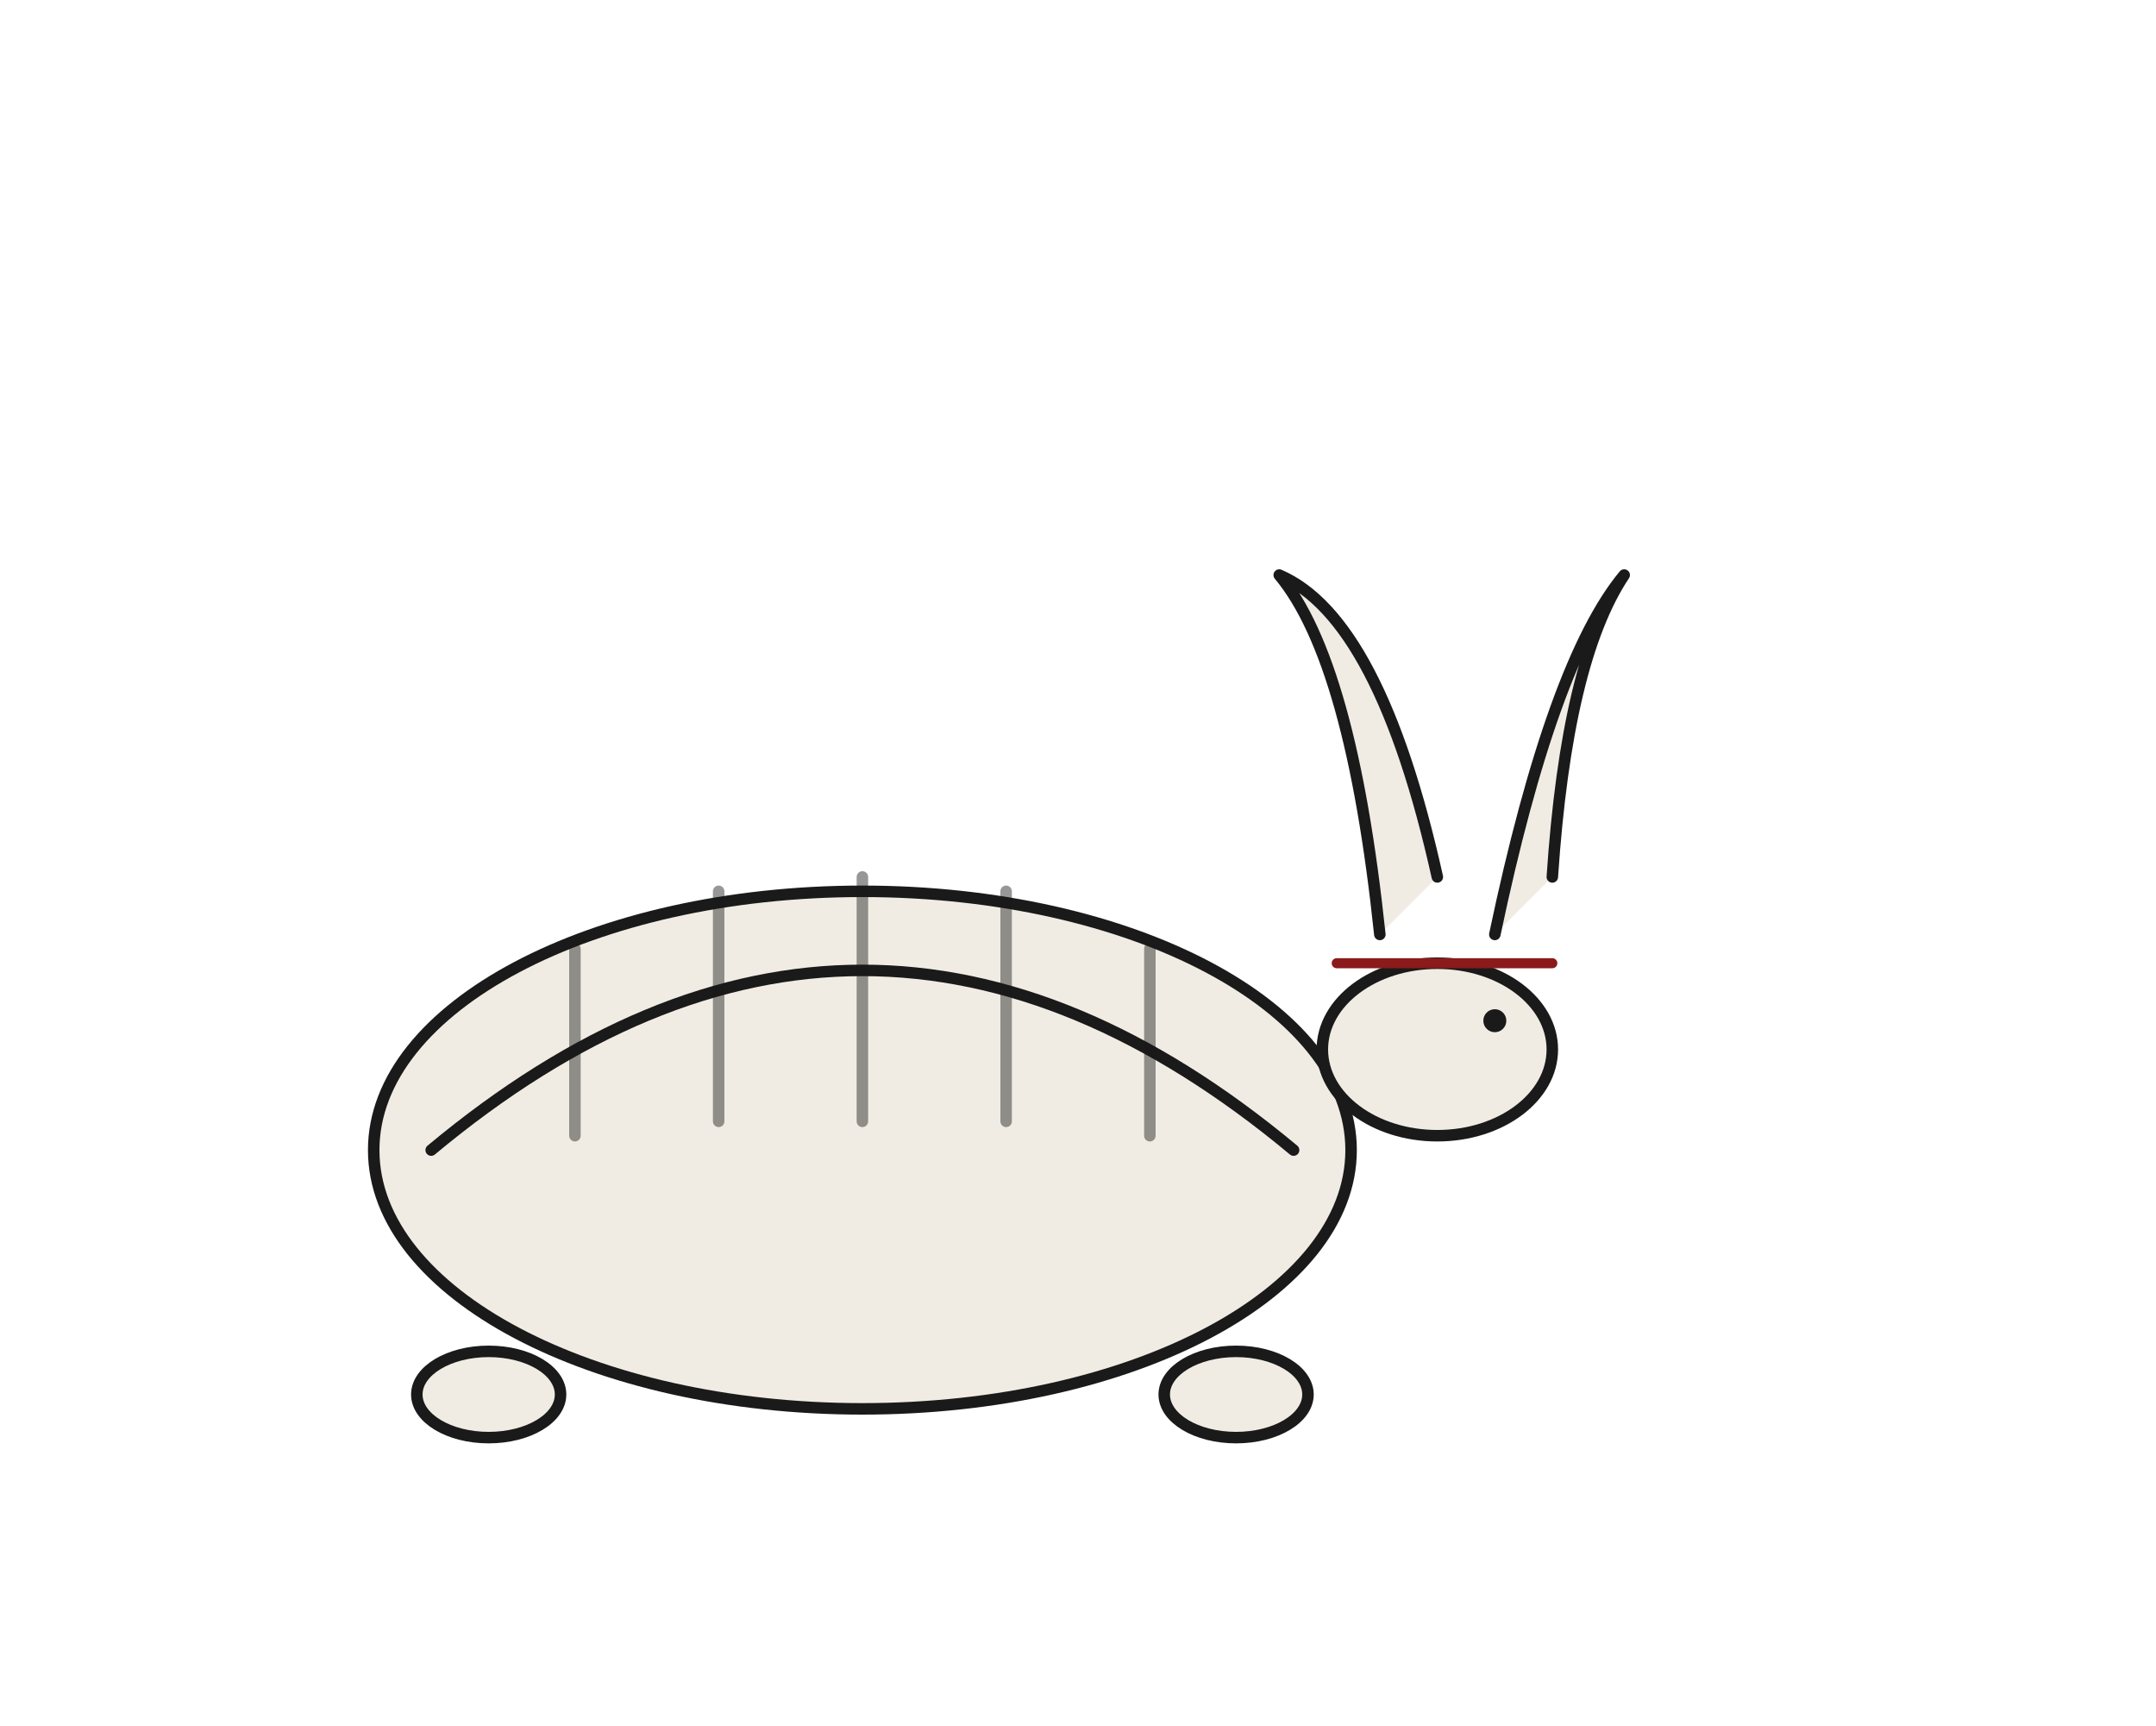
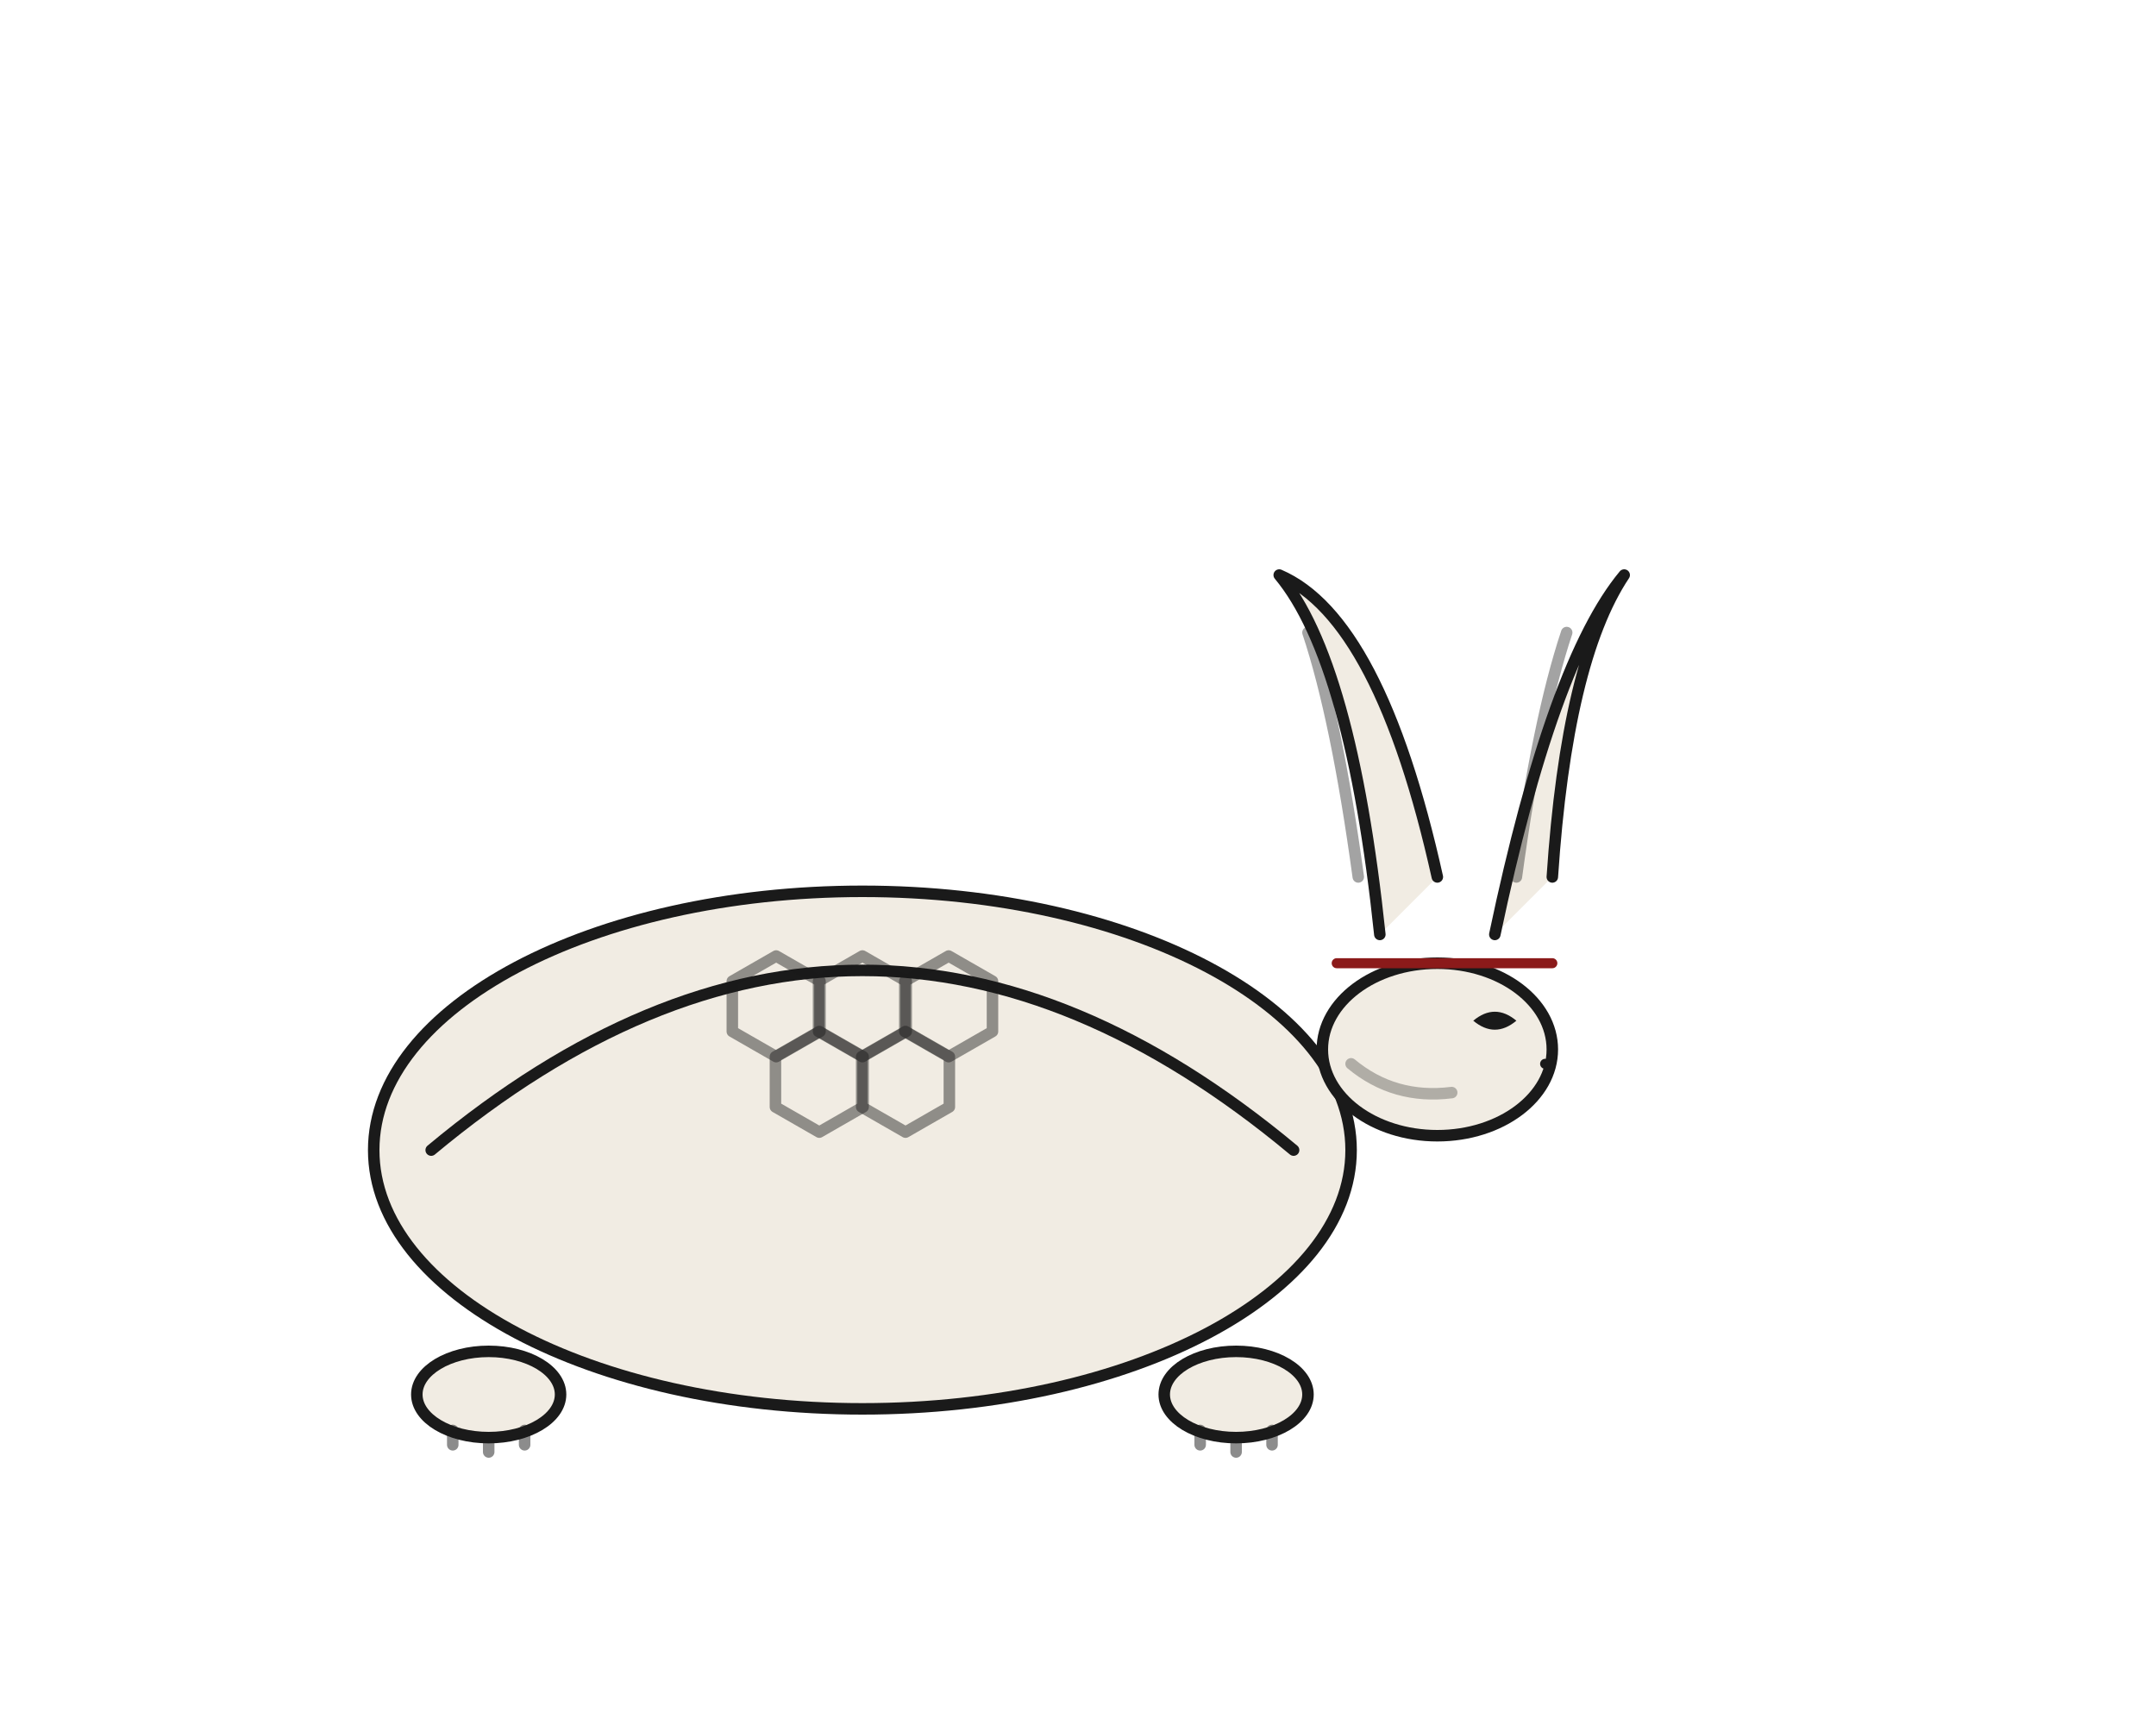
<svg xmlns="http://www.w3.org/2000/svg" viewBox="0 0 300 240" width="300" height="240" role="img" aria-label="Leponeus — The Doctrine">
  <g fill="none" stroke="#1A1A1A" stroke-width="1.6" stroke-linecap="round" stroke-linejoin="round" vector-effect="non-scaling-stroke">
    <ellipse cx="120" cy="160" rx="68" ry="36" fill="#F1ECE3" />
    <path d="M 60 160 Q 120 110 180 160" />
-     <path d="M 80 158 L 80 132 M 100 156 L 100 124 M 120 156 L 120 122 M 140 156 L 140 124 M 160 158 L 160 132" stroke-opacity=".45" />
+     <g stroke-opacity="0.45">
+       <path d="M 108 133 L 114.1 136.5 L 114.1 143.5 L 108 147 L 101.9 143.5 L 101.9 136.5 Z" />
+       <path d="M 120 133 L 126.1 136.5 L 126.1 143.5 L 120 147 L 113.9 143.5 L 113.9 136.5 Z" />
+       <path d="M 132 133 L 138.1 136.5 L 138.1 143.5 L 132 147 L 125.9 143.5 L 125.9 136.5 Z" />
+       <path d="M 114 143.5 L 120.1 147 L 120.1 154 L 114 157.5 L 107.9 154 L 107.9 147 Z" />
+       <path d="M 126 143.5 L 132.1 147 L 132.1 154 L 126 157.5 L 119.9 154 L 119.9 147 Z" />
+     </g>
    <ellipse cx="68" cy="194" rx="10" ry="6" fill="#F1ECE3" />
+     <path d="M 63 199 l 0 2 M 68 200 l 0 2 M 73 199 l 0 2" stroke-opacity="0.5" />
    <ellipse cx="172" cy="194" rx="10" ry="6" fill="#F1ECE3" />
+     <path d="M 167 199 l 0 2 M 172 200 l 0 2 M 177 199 l 0 2" stroke-opacity="0.5" />
    <ellipse cx="200" cy="146" rx="16" ry="12" fill="#F1ECE3" />
-     <circle cx="208" cy="142" r="1.6" fill="#1A1A1A" stroke="none" />
+     <path d="M 188 148 q 6 5 14 4" stroke-opacity="0.3" />
+     <path d="M 205 142 q 3 -2.5 6 0 q -3 2.5 -6 0 Z" fill="#1A1A1A" stroke="none" />
+     <circle cx="215" cy="148" r="0.7" fill="#1A1A1A" stroke="none" />
    <path d="M 192 130 Q 188 92 178 80 Q 192 86 200 122" fill="#F1ECE3" />
+     <path d="M 189 122 Q 186 100 182 88" stroke-opacity="0.4" />
    <path d="M 208 130 Q 216 92 226 80 Q 218 92 216 122" fill="#F1ECE3" />
+     <path d="M 211 122 Q 214 100 218 88" stroke-opacity="0.4" />
    <line x1="186" y1="134" x2="216" y2="134" stroke="#8B1A1A" stroke-width="1.4" />
  </g>
</svg>
